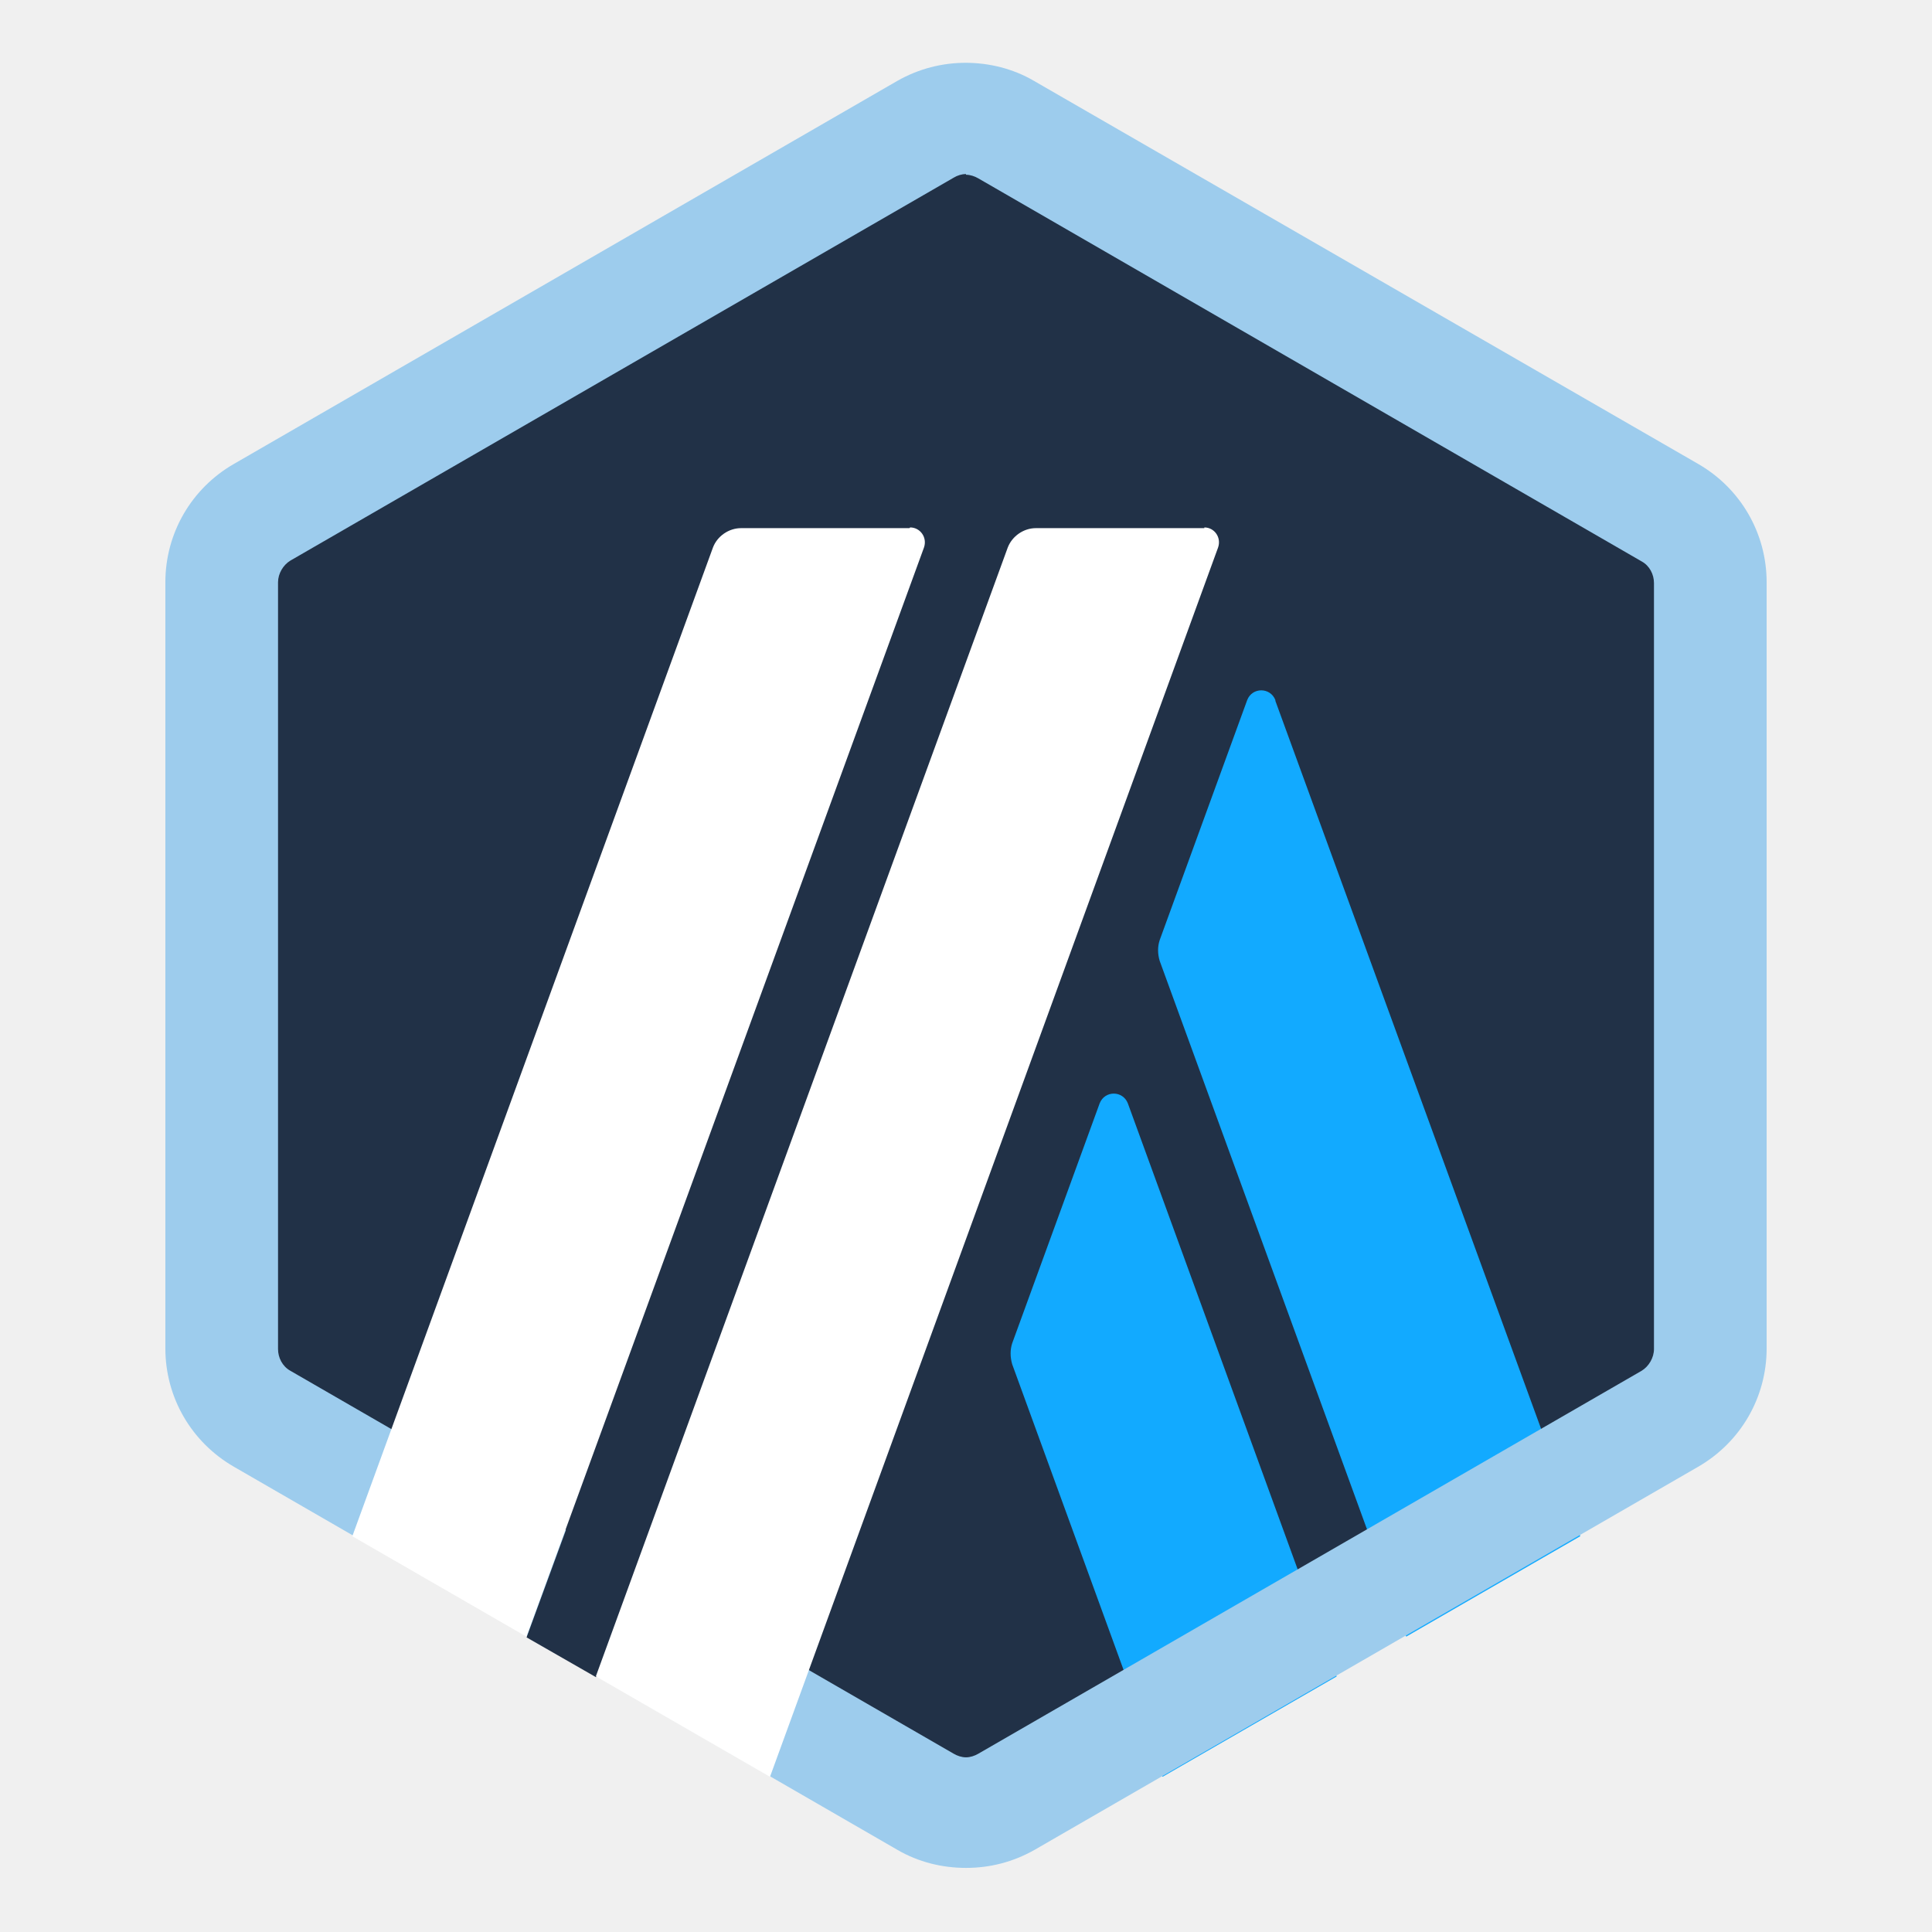
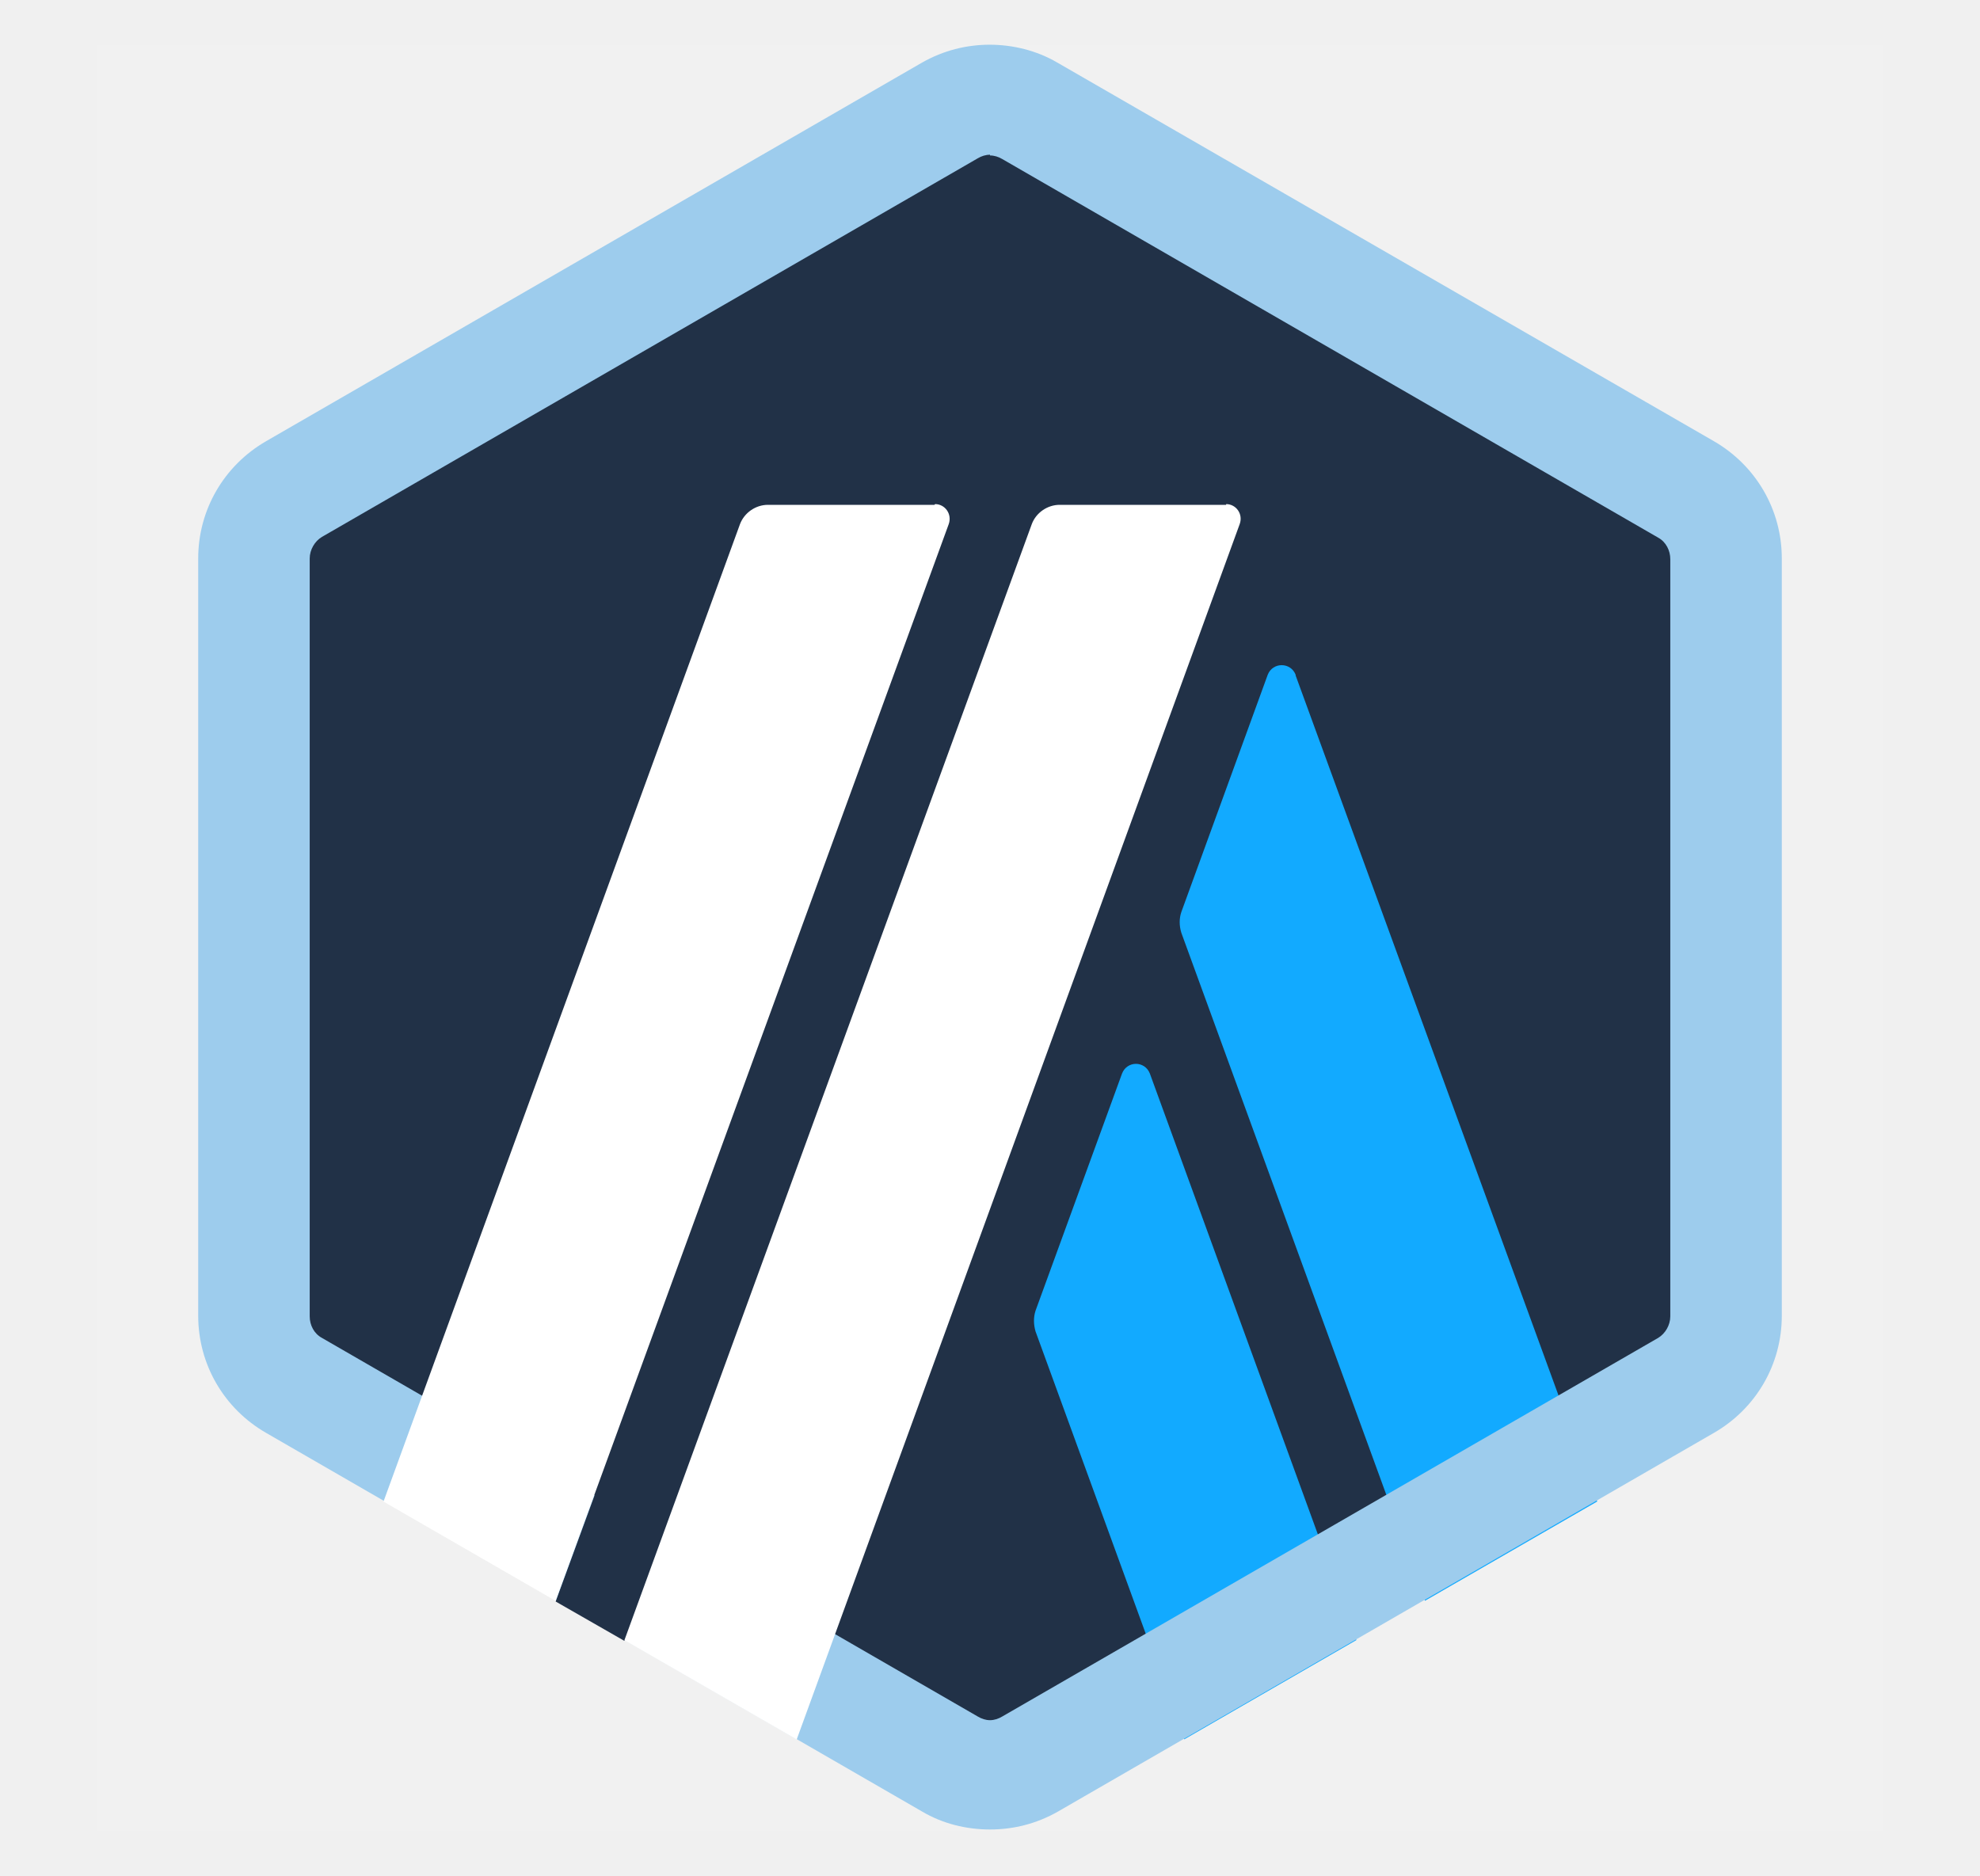
- <svg xmlns="http://www.w3.org/2000/svg" width="22" height="22" viewBox="0 0 22 22" fill="none">
-   <g clip-path="url(#clip0_5185_4488)">
-     <path d="M2.574 6.968V15.032C2.574 15.551 2.846 16.02 3.298 16.283L10.284 20.315C10.729 20.57 11.28 20.57 11.724 20.315L18.71 16.283C19.155 16.028 19.435 15.551 19.435 15.032V6.968C19.435 6.45 19.163 5.981 18.71 5.717L11.724 1.685C11.28 1.43 10.729 1.43 10.284 1.685L3.298 5.717C2.854 5.973 2.582 6.45 2.582 6.968H2.574Z" fill="#213147" />
-     <path d="M12.522 12.564L11.526 15.296C11.502 15.37 11.502 15.452 11.526 15.535L13.238 20.233L15.221 19.09L12.843 12.564C12.785 12.416 12.58 12.416 12.522 12.564Z" fill="#12AAFF" />
-     <path d="M14.523 7.972C14.465 7.824 14.259 7.824 14.202 7.972L13.206 10.704C13.181 10.778 13.181 10.861 13.206 10.943L16.012 18.637L17.995 17.493L14.523 7.981V7.972Z" fill="#12AAFF" />
-     <path d="M11 1.99C11.049 1.99 11.099 2.007 11.14 2.031L18.694 6.393C18.784 6.442 18.834 6.541 18.834 6.639V15.362C18.834 15.46 18.776 15.559 18.694 15.609L11.14 19.97C11.099 19.994 11.049 20.011 11 20.011C10.951 20.011 10.901 19.994 10.86 19.97L3.306 15.609C3.216 15.559 3.166 15.46 3.166 15.362V6.631C3.166 6.532 3.224 6.434 3.306 6.384L10.86 2.023C10.901 1.998 10.951 1.982 11 1.982V1.99ZM11 0.715C10.729 0.715 10.465 0.781 10.218 0.921L2.665 5.282C2.179 5.561 1.883 6.072 1.883 6.631V15.354C1.883 15.913 2.179 16.423 2.665 16.703L10.218 21.064C10.457 21.204 10.729 21.27 11 21.27C11.272 21.27 11.535 21.204 11.782 21.064L19.336 16.703C19.821 16.423 20.117 15.913 20.117 15.354V6.631C20.117 6.072 19.821 5.561 19.336 5.282L11.774 0.921C11.535 0.781 11.263 0.715 10.992 0.715H11Z" fill="#9DCCED" />
-     <path d="M5.996 18.645L6.696 16.736L8.094 17.897L6.786 19.098L5.996 18.645Z" fill="#213147" />
-     <path d="M10.356 6.014H8.439C8.299 6.014 8.167 6.105 8.118 6.236L4.012 17.493L5.995 18.637L10.521 6.236C10.562 6.121 10.479 6.006 10.364 6.006L10.356 6.014Z" fill="white" />
-     <path d="M13.714 6.014H11.796C11.656 6.014 11.525 6.105 11.475 6.236L6.785 19.089L8.768 20.233L13.87 6.236C13.911 6.121 13.829 6.006 13.714 6.006V6.014Z" fill="white" />
+ <svg xmlns="http://www.w3.org/2000/svg" width="19" height="18" viewBox="0 0 19 18" fill="none">
+   <g id="arbitrum-arb-logo 1" clip-path="url(#clip0_922_27608)">
+     <rect width="17.143" height="17.143" transform="translate(0.929688 0.428711)" fill="white" fill-opacity="0.05" />
+     <g id="Layer_x0020_1">
+       <g id="_2405588477232">
+         <g id="Group">
+           <g id="Group_2">
+             <path id="Vector" d="M2.477 5.64V12.36C2.477 12.792 2.703 13.183 3.08 13.402L8.902 16.762C9.272 16.975 9.731 16.975 10.102 16.762L15.923 13.402C16.294 13.19 16.527 12.792 16.527 12.36V5.64C16.527 5.208 16.301 4.817 15.923 4.598L10.102 1.238C9.731 1.025 9.272 1.025 8.902 1.238L3.08 4.598C2.71 4.81 2.483 5.208 2.483 5.64H2.477Z" fill="#213147" />
+             <g id="Group_3">
+               <g id="Group_4">
+                 <g id="Group_5">
+                   <path id="Vector_2" d="M10.767 10.303L9.937 12.579C9.917 12.641 9.917 12.709 9.937 12.778L11.364 16.693L13.016 15.74L11.034 10.303C10.986 10.179 10.815 10.179 10.767 10.303Z" fill="#12AAFF" />
+                 </g>
+                 <g id="Group_6">
+                   <path id="Vector_3" d="M12.433 6.476C12.385 6.353 12.213 6.353 12.165 6.476L11.336 8.753C11.315 8.815 11.315 8.883 11.336 8.952L13.674 15.363L15.327 14.41L12.433 6.483V6.476Z" fill="#12AAFF" />
+                 </g>
+               </g>
+             </g>
+             <g id="Group_7">
+               <path id="Vector_4" d="M9.5 1.492C9.541 1.492 9.582 1.505 9.617 1.526L15.912 5.16C15.987 5.201 16.028 5.284 16.028 5.366V12.634C16.028 12.717 15.98 12.799 15.912 12.84L9.617 16.474C9.582 16.495 9.541 16.509 9.5 16.509C9.459 16.509 9.418 16.495 9.383 16.474L3.089 12.84C3.013 12.799 2.972 12.717 2.972 12.634V5.359C2.972 5.277 3.02 5.194 3.089 5.153L9.383 1.519C9.418 1.498 9.459 1.485 9.5 1.485V1.492ZM9.5 0.429C9.274 0.429 9.054 0.484 8.849 0.6L2.554 4.234C2.149 4.468 1.902 4.893 1.902 5.359V12.628C1.902 13.094 2.149 13.519 2.554 13.752L8.849 17.386C9.047 17.503 9.274 17.558 9.5 17.558C9.726 17.558 9.946 17.503 10.152 17.386L16.446 13.752C16.851 13.519 17.098 13.094 17.098 12.628V5.359C17.098 4.893 16.851 4.468 16.446 4.234L10.145 0.6C9.946 0.484 9.719 0.429 9.493 0.429H9.5Z" fill="#9DCCED" />
+             </g>
+             <path id="Vector_5" d="M5.332 15.37L5.915 13.779L7.081 14.746L5.99 15.747L5.332 15.37Z" fill="#213147" />
+             <g id="Group_8">
+               <path id="Vector_6" d="M8.967 4.845H7.369C7.252 4.845 7.143 4.92 7.101 5.03L3.68 14.411L5.332 15.364L9.104 5.03C9.138 4.934 9.069 4.838 8.973 4.838L8.967 4.845Z" fill="white" />
+               <path id="Vector_7" d="M11.766 4.845H10.168C10.052 4.845 9.942 4.92 9.901 5.03L5.992 15.741L7.645 16.694L11.896 5.03C11.931 4.934 11.862 4.838 11.766 4.838V4.845Z" fill="white" />
+             </g>
+           </g>
+         </g>
+       </g>
+     </g>
  </g>
  <defs>
-     <clipPath id="clip0_5185_4488">
-       <rect width="20.571" height="20.571" fill="white" transform="translate(0.714844 0.714844)" />
+     <clipPath id="clip0_922_27608">
+       <rect width="17.143" height="17.143" fill="white" transform="translate(0.929688 0.428711)" />
    </clipPath>
  </defs>
</svg>
